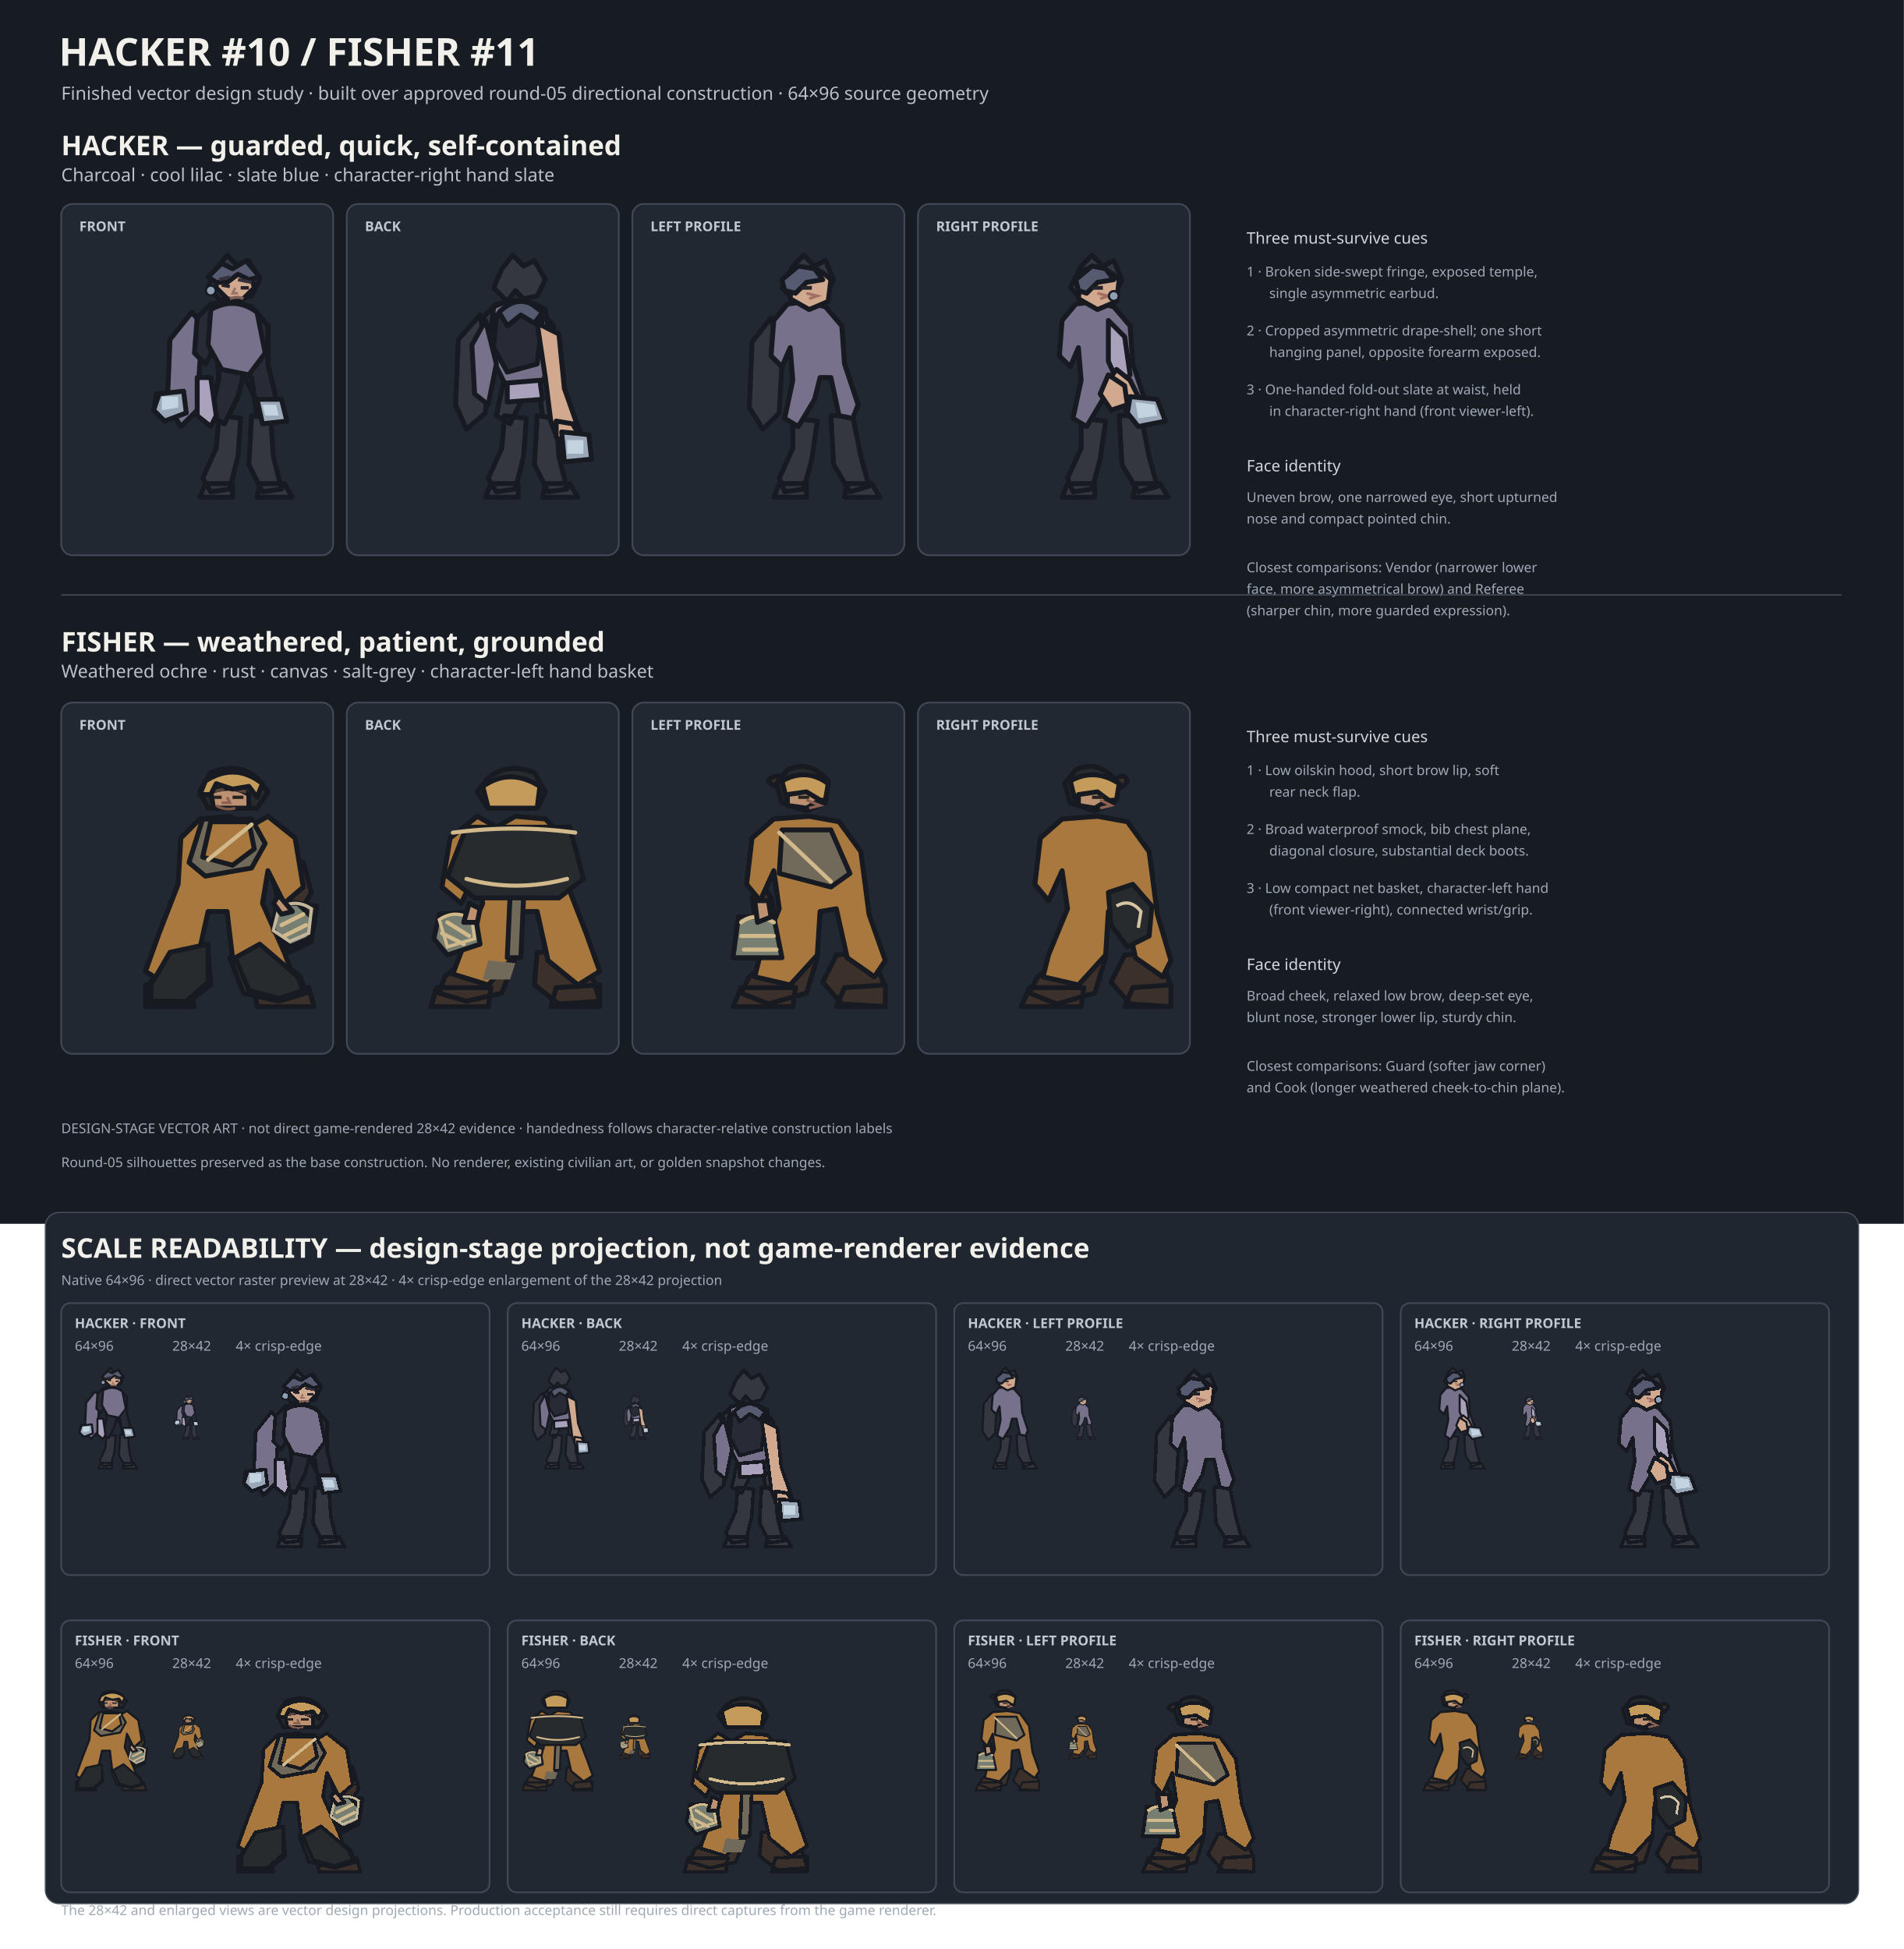
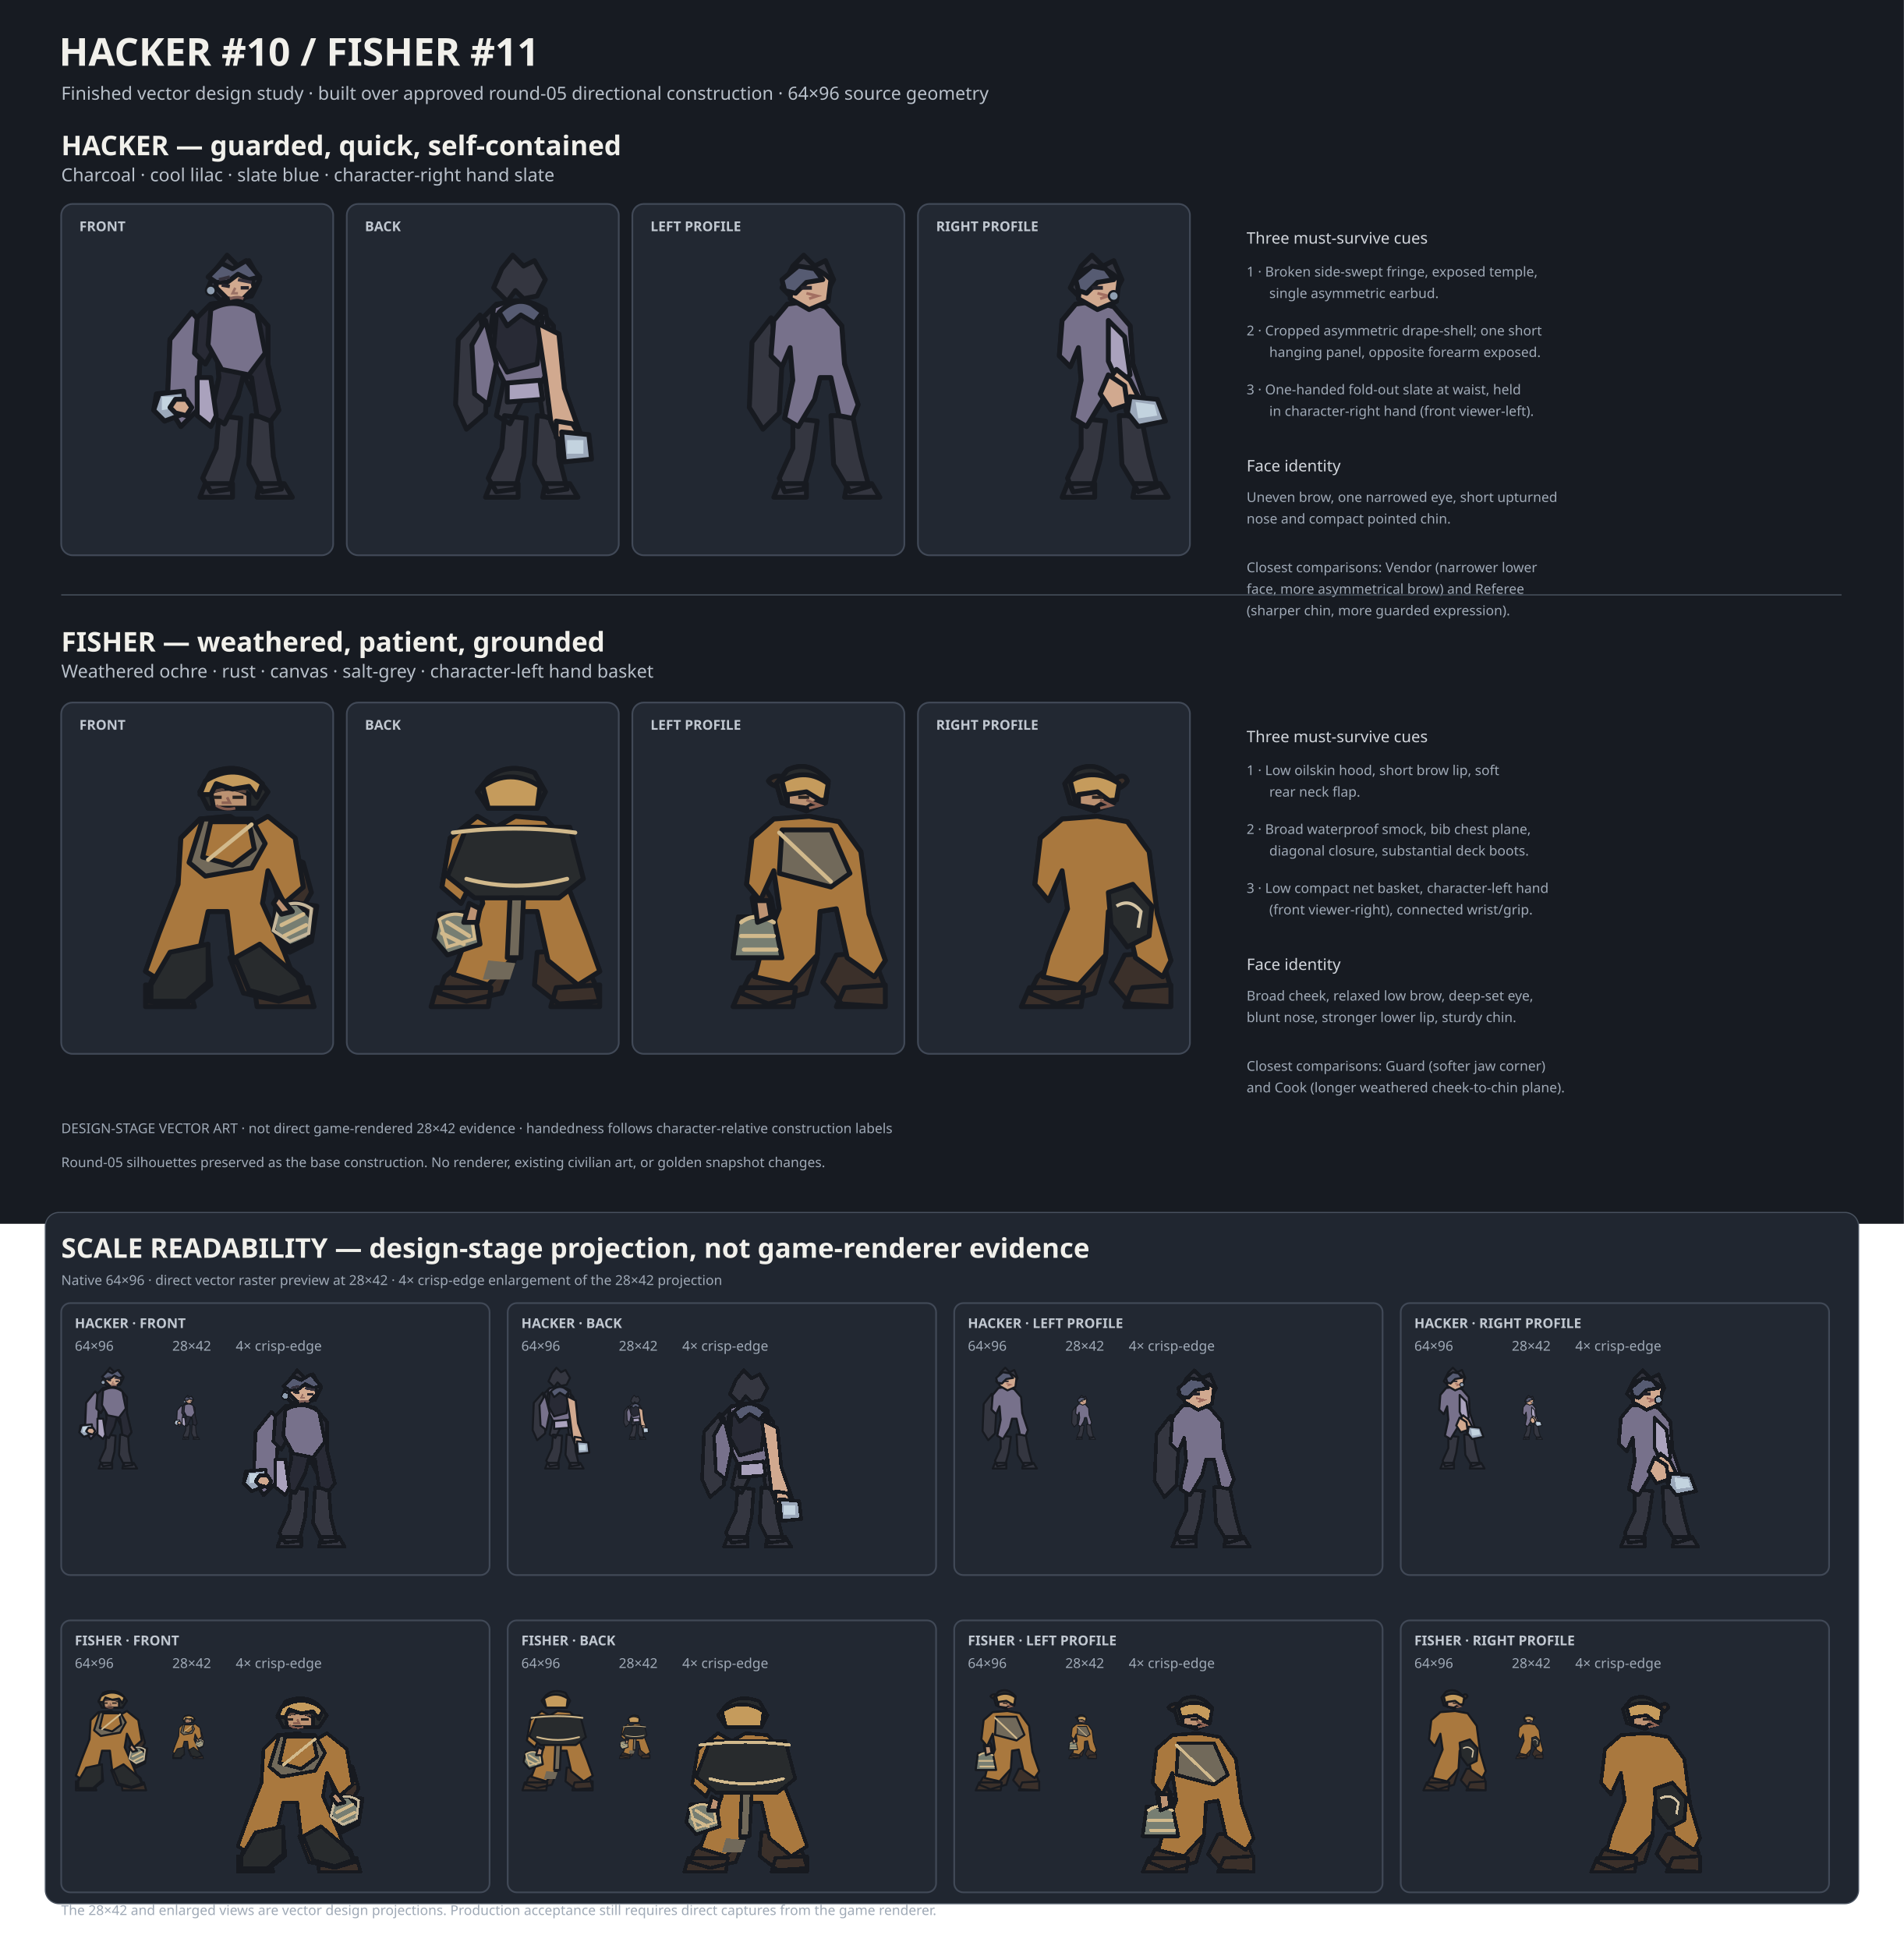
<svg xmlns="http://www.w3.org/2000/svg" width="1680" height="1720" viewBox="0 0 1680 1720" role="img" aria-labelledby="title desc">
  <defs>
    <style>
 .bg{fill:#171b22}.panel{fill:#222832;stroke:#414957;stroke-width:1.5}.h{font:700 34px sans-serif;fill:#f1f0eb}.sub{font:16px sans-serif;fill:#b8c0ca}.name{font:700 24px sans-serif;fill:#f1f0eb}.dir{font:700 12px sans-serif;fill:#c1c8d1}.note{font:14px sans-serif;fill:#d2d6dc}.small{font:12px sans-serif;fill:#9fa9b6}
 .ink{stroke:#171a20;stroke-width:1.8;stroke-linejoin:round;stroke-linecap:round}
 .hbody{fill:#343640}.hshell{fill:#77718b}.hlight{fill:#aaa2bd}.hbase{fill:#282a35}.hskin{fill:#d1a98f}.hdeep{fill:#565b72}.hprop{fill:#9ba8ba}.hglass{fill:#c3d3df}
 .fbody{fill:#3b302a}.fshell{fill:#a9783e}.flight{fill:#c59b5c}.fcanvas{fill:#71695a}.fskin{fill:#bc9272}.fdeep{fill:#282b2d}.fprop{fill:#777e72}.fline{fill:none;stroke:#d1b98c;stroke-width:1.5;stroke-linecap:round}
 </style>
    <path id="hFront" d="M27 8 L31 3 35 7 39 5 43 12 40 18 35 19 32 16 29 20 24 15Z M25 21 L20 26 19 39 23 43 27 36 28 48 25 62 30 65 35 55 37 47 40 48 42 62 47 64 50 60 46 43 46 29 40 22 33 20Z M28 62 L36 63 35 77 32 89 25 90 22 85 27 74Z M40 62 L47 63 48 77 51 89 44 90 39 80Z M23 87 L33 87 33 92 21 92Z M43 87 L52 87 55 92 42 92Z M18 24 L10 34 9 58 14 66 20 60 21 42 26 33Z M39 34 L45 40 46 51 41 55 37 47Z M5 54 L14 53 15 61 8 64 4 60Z" />
    <path id="hBack" d="M27 8 L31 3 35 7 39 5 43 12 40 18 35 19 32 16 29 20 24 15Z M25 21 L20 26 19 39 23 43 27 36 28 48 25 62 30 65 35 55 37 47 40 48 42 62 47 64 50 60 46 43 46 29 40 22 33 20Z M28 62 L36 63 35 77 32 89 25 90 22 85 27 74Z M40 62 L47 63 48 77 51 89 44 90 39 80Z M23 87 L33 87 33 92 21 92Z M43 87 L52 87 55 92 42 92Z M19 25 L11 34 10 58 14 67 21 61 22 42Z M40 28 L48 32 50 52 56 69 50 77 45 64 43 48Z" />
    <path id="hLeft" d="M29 7 L33 3 37 7 41 5 44 12 41 18 36 19 33 16 30 20 25 15Z M27 21 L22 27 21 40 25 44 28 37 29 49 26 63 31 66 37 56 39 48 43 48 46 62 51 63 53 58 48 43 47 29 41 22 34 20Z M29 63 L38 64 36 78 33 89 26 90 24 85 29 74Z M43 62 L51 62 54 77 57 88 50 90 44 80Z M24 87 L34 87 34 92 22 92Z M49 87 L58 87 61 92 48 92Z M21 26 L14 35 13 59 18 67 24 61 25 43Z" />
    <path id="hRight" d="M30 7 L34 3 38 7 42 5 45 12 42 18 37 19 34 16 31 20 26 15Z M28 21 L23 27 22 40 26 44 29 37 30 49 27 63 32 66 38 56 40 48 44 48 47 62 52 63 54 58 49 43 48 29 42 22 35 20Z M30 63 L39 64 37 78 34 89 27 90 25 85 30 74Z M44 62 L52 62 55 77 58 88 51 90 45 80Z M25 87 L35 87 35 92 23 92Z M50 87 L59 87 62 92 49 92Z" />
    <path id="fFront" d="M22 12 Q29 6 39 10 L43 17 40 23 22 23 18 17Z M18 26 L8 34 5 52 12 58 18 46 20 58 12 76 9 84 22 88 31 78 33 61 40 61 44 79 55 88 63 83 58 69 51 51 50 34 43 27 32 26 25 30Z M18 75 L32 78 27 91 14 94 4 91 6 85Z M40 76 L55 75 61 87 63 94 48 95 39 88Z M3 89 L23 89 22 96 1 96Z M47 89 L63 88 63 96 45 96Z M5 43 L12 40 16 50 13 61 6 61 2 54Z M0 59 L13 57 16 69 10 76 2 72Z" />
    <path id="fBack" d="M22 12 Q29 6 39 10 L43 17 40 23 22 23 18 17Z M18 26 L8 34 5 52 12 58 18 46 20 58 12 76 9 84 22 88 31 78 33 61 40 61 44 79 55 88 63 83 58 69 51 51 50 34 43 27 32 26 25 30Z M18 75 L32 78 27 91 14 94 4 91 6 85Z M40 76 L55 75 61 87 63 94 48 95 39 88Z M3 89 L23 89 22 96 1 96Z M47 89 L63 88 63 96 45 96Z" />
    <path id="fLeft" d="M27 9 Q35 5 42 13 L41 21 34 24 25 21 23 14Z M27 12 Q22 10 20 13 Q21 15 27 16Z M22 27 L14 34 12 51 17 57 22 46 24 60 17 77 15 85 28 88 38 77 39 61 45 60 49 78 59 85 63 79 57 62 54 39 46 28 35 26Z M23 77 L38 78 34 91 20 95 10 91 13 85Z M45 77 L58 76 63 89 63 96 47 95 40 87Z M10 89 L30 89 29 96 7 96Z M48 89 L63 88 63 96 45 96Z M18 51 L14 56 15 62 19 65 22 61 21 56Z M9 63 L22 63 25 78 7 78Z" />
    <path id="fRight" d="M28 9 Q36 5 43 13 L42 21 35 24 26 21 24 14Z M43 12 Q46 10 47 13 Q46 15 43 16Z M23 27 L15 34 13 51 18 57 23 46 25 60 18 77 16 85 29 88 39 77 40 61 46 60 50 78 60 85 63 79 58 62 55 39 47 28 36 26Z M24 77 L39 78 35 91 21 95 11 91 14 85Z M46 77 L59 76 63 89 63 96 48 95 41 87Z M11 89 L31 89 30 96 8 96Z M49 89 L63 88 63 96 46 96Z M40 54 L49 51 56 59 55 70 47 74 41 66Z" />
  </defs>
  <rect class="bg" width="1680" height="1080" />
  <text x="52" y="58" class="h">HACKER #10  /  FISHER #11</text>
  <text x="54" y="88" class="sub">Finished vector design study · built over approved round-05 directional construction · 64×96 source geometry</text>
  <text x="54" y="137" class="name">HACKER — guarded, quick, self-contained</text>
  <text x="54" y="160" class="sub">Charcoal · cool lilac · slate blue · character-right hand slate</text>
  <g transform="translate(54 180)">
    <g transform="translate(0 0)">
      <rect class="panel" width="240" height="310" rx="10" />
      <text x="16" y="24" class="dir">FRONT</text>
      <g id="hacker-front-art" transform="translate(72 38) scale(2.4 2.4)">
        <use href="#hFront" class="hbody ink" />
        <path d="M18 24 L10 34 9 58 14 66 20 60 21 42 26 33Z" class="hshell ink" />
        <path d="M25 21 L20 26 19 39 23 43 27 36 28 48 25 62 30 65 35 55 37 47 40 48 42 62 47 64 50 60 46 43 46 29 40 22 33 20Z" class="hbase ink" />
        <path d="M25 23 Q34 18 42 24 L45 39 39 47 29 45 24 36Z" class="hshell ink" />
        <path d="M27 10 Q34 7 40 11 L41 15 36 20 31 19 27 15Z" class="hskin ink" />
        <path d="M24 11 L29 6 33 8 38 5 43 11 39 12 35 10 31 13 27 13Z" class="hdeep ink" />
        <path d="M28 12 L32 11 M35 12 L40 13" stroke="#34313c" stroke-width="1.2" fill="none" />
        <path d="M29 14 L32 14.5 M36 15 L39 15" stroke="#24232b" stroke-width="1.25" fill="none" />
        <path d="M34 15 L33 17 35 17" stroke="#9a7165" stroke-width="0.9" fill="none" />
        <path d="M32 19 Q35 18 37 19" stroke="#815f59" stroke-width="1.1" fill="none" />
        <circle cx="25" cy="16" r="1.8" fill="#8f9eb0" stroke="#171a20" stroke-width="0.8" />
        <path d="M6 54 L15 53 16 61 8 64 4 60Z" class="hprop ink" />
        <path d="M7 55 L13 55 13 59 7 60Z" class="hglass" />
-         <path d="M42 56 L51 56 53 64 44 65Z" class="hprop ink" />
-         <path d="M44 58 L49 58 50 62 45 62Z" class="hglass" />
+         <path d="M12 56 L16 56 18 59 16 62 12 61 10 59Z" class="hskin ink" />
        <path d="M20 48 L25 48 27 62 25 66 20 62Z" class="hlight ink" />
      </g>
    </g>
    <g transform="translate(252 0)">
      <rect class="panel" width="240" height="310" rx="10" />
      <text x="16" y="24" class="dir">BACK</text>
      <g id="hacker-back-art" transform="translate(72 38) scale(2.4 2.4)">
        <use href="#hBack" class="hbody ink" />
        <path d="M24 22 Q34 17 43 23 L46 43 40 52 28 50 22 38Z" class="hshell ink" />
        <path d="M25 25 Q34 21 42 26 L40 43 29 46 24 37Z" class="hbase ink" />
        <path d="M26 24 Q32 18 38 21 L42 24 39 28 34 25 29 29Z" class="hdeep ink" />
        <path d="M21 27 L16 36 17 54 22 58 25 43Z" class="hshell ink" />
        <path d="M40 28 L48 32 50 52 56 69 50 77 45 64 43 48Z" class="hskin ink" />
        <path d="M29 50 L41 49 42 56 29 57Z" class="hlight ink" />
        <path d="M47 64 L53 65 56 70 52 73 47 70Z" class="hskin ink" />
        <path d="M49 68 L59 69 60 78 50 79Z" class="hprop ink" />
        <path d="M51 71 L57 71 57 76 51 76Z" class="hglass" />
      </g>
    </g>
    <g transform="translate(504 0)">
      <rect class="panel" width="240" height="310" rx="10" />
      <text x="16" y="24" class="dir">LEFT PROFILE</text>
      <g id="hacker-left-art" transform="translate(72 38) scale(2.4 2.4)">
        <use href="#hLeft" class="hbody ink" />
        <path d="M27 21 L22 27 21 40 25 44 28 37 29 49 26 63 31 66 37 56 39 48 43 48 46 62 51 63 53 58 48 43 47 29 41 22 34 20Z" class="hshell ink" />
        <path d="M29 9 Q36 5 43 12 L42 20 35 23 28 19Z" class="hskin ink" />
        <path d="M25 12 L31 7 37 8 40 12 34 13 30 17 26 16Z" class="hdeep ink" />
        <path d="M32 15 L36 15" stroke="#24232b" stroke-width="1.4" />
        <path d="M34 17 L38 18 35 19" stroke="#a36f62" stroke-width="1" fill="none" />
      </g>
    </g>
    <g transform="translate(756 0)">
      <rect class="panel" width="240" height="310" rx="10" />
      <text x="16" y="24" class="dir">RIGHT PROFILE</text>
      <g id="hacker-right-art" transform="translate(72 38) scale(2.4 2.4)">
        <use href="#hRight" class="hbody ink" />
        <path d="M28 21 L23 27 22 40 26 44 29 37 30 49 27 63 32 66 38 56 40 48 44 48 47 62 52 63 54 58 49 43 48 29 42 22 35 20Z" class="hshell ink" />
        <path d="M30 9 Q37 5 44 12 L43 20 36 23 29 19Z" class="hskin ink" />
        <path d="M28 12 L34 7 39 8 42 12 36 13 32 17 29 16Z" class="hdeep ink" />
        <path d="M34 15 L38 15" stroke="#24232b" stroke-width="1.4" />
        <path d="M36 17 L40 18 37 19" stroke="#a36f62" stroke-width="1" fill="none" />
        <circle cx="42" cy="18" r="1.8" fill="#8f9eb0" stroke="#171a20" stroke-width="0.8" />
        <path d="M40 27 L46 33 48 47 44 51 40 42Z" class="hlight ink" />
        <path d="M43 45 L48 49 51 55 48 58 43 54 40 49Z" class="hskin ink" />
        <path d="M48 55 L58 56 61 64 51 66 47 61Z" class="hprop ink" />
        <path d="M50 57 L57 58 58 62 51 63Z" class="hglass" />
        <path d="M40 47 L46 51 47 58 41 60 37 54Z" class="hskin ink" />
      </g>
    </g>
  </g>
  <text x="1100" y="215" class="note">Three must-survive cues</text>
  <text x="1100" y="244" class="small">1 · Broken side-swept fringe, exposed temple,</text>
  <text x="1120" y="263" class="small">single asymmetric earbud.</text>
  <text x="1100" y="296" class="small">2 · Cropped asymmetric drape-shell; one short</text>
  <text x="1120" y="315" class="small">hanging panel, opposite forearm exposed.</text>
  <text x="1100" y="348" class="small">3 · One-handed fold-out slate at waist, held</text>
  <text x="1120" y="367" class="small">in character-right hand (front viewer-left).</text>
  <text x="1100" y="416" class="note">Face identity</text>
  <text x="1100" y="443" class="small">Uneven brow, one narrowed eye, short upturned</text>
  <text x="1100" y="462" class="small">nose and compact pointed chin.</text>
  <text x="1100" y="505" class="small">Closest comparisons: Vendor (narrower lower</text>
  <text x="1100" y="524" class="small">face, more asymmetrical brow) and Referee</text>
  <text x="1100" y="543" class="small">(sharper chin, more guarded expression).</text>
  <line x1="54" y1="525" x2="1625" y2="525" stroke="#4a5360" />
  <text x="54" y="575" class="name">FISHER — weathered, patient, grounded</text>
  <text x="54" y="598" class="sub">Weathered ochre · rust · canvas · salt-grey · character-left hand basket</text>
  <g transform="translate(54 620)">
    <g transform="translate(0 0)">
      <rect class="panel" width="240" height="310" rx="10" />
      <text x="16" y="24" class="dir">FRONT</text>
      <g id="fisher-front-art" transform="translate(72 38) scale(2.4 2.4)">
        <g transform="translate(64 0) scale(-1 1)">
          <use href="#fFront" class="fbody ink" />
          <path d="M18 26 L8 34 5 52 12 58 18 46 20 58 12 76 9 84 22 88 31 78 33 61 40 61 44 79 55 88 63 83 58 69 51 51 50 34 43 27 32 26 25 30Z" class="fshell ink" />
          <path d="M22 12 Q29 6 39 10 L43 17 40 23 22 23 18 17Z" class="fdeep ink" />
          <path d="M25 18 Q31 14 39 17 L38 23 25 23Z" class="fskin ink" />
          <path d="M26 17 L31 16 M34 16 L39 17" stroke="#5a453d" stroke-width="1.1" fill="none" />
          <path d="M27 19 L31 19 M35 19 L38 19" stroke="#282321" stroke-width="1.2" fill="none" />
          <path d="M33 19 L32 21 35 21" stroke="#8d6253" stroke-width="1" fill="none" />
          <path d="M30 23 Q34 24 37 22" stroke="#80594d" stroke-width="1" fill="none" />
          <path d="M20 14 Q30 6 41 13 L43 18 39 18 37 14 31 16 25 15 22 19Z" class="flight ink" />
          <path d="M24 27 L42 27 47 43 41 48 24 45 19 36Z" class="fcanvas ink" />
          <path d="M25 28 L39 28 42 41 31 44 23 38Z" class="fshell ink" />
          <path d="M24 29 L40 42" class="fline" />
          <path d="M7 58 L15 58 16 68 10 74 3 71 1 64Z" class="fprop ink" />
          <path d="M2 60 Q8 56 14 60 L16 68 10 72 3 69Z" fill="none" stroke="#c4b69a" stroke-width="1.2" />
          <path d="M5 62 L13 66 M4 66 L12 70" class="fline" />
          <path d="M14 55 L16 58 13 62 9 61Z" class="fskin ink" />
          <path d="M21 73 L30 78 25 90 14 93 5 90 7 85Z" class="fdeep ink" />
          <path d="M40 73 L54 76 61 88 61 94 48 94 40 87Z" class="fdeep ink" />
        </g>
      </g>
    </g>
    <g transform="translate(252 0)">
      <rect class="panel" width="240" height="310" rx="10" />
      <text x="16" y="24" class="dir">BACK</text>
      <g id="fisher-back-art" transform="translate(72 38) scale(2.4 2.4)">
        <use href="#fBack" class="fbody ink" />
        <path d="M18 26 L8 34 5 52 12 58 18 46 20 58 12 76 9 84 22 88 31 78 33 61 40 61 44 79 55 88 63 83 58 69 51 51 50 34 43 27 32 26 25 30Z" class="fshell ink" />
        <path d="M22 12 Q29 6 39 10 L43 17 40 23 22 23 18 17Z" class="fdeep ink" />
        <path d="M20 15 Q30 8 41 15 L40 23 22 23Z" class="flight ink" />
        <path d="M14 30 L52 30 57 49 48 56 17 56 7 48Z" class="fdeep ink" />
        <path d="M9 32 Q32 29 54 32 M14 49 Q32 54 51 49" class="fline" />
        <path d="M30 56 L35 56 34 78 29 78Z" class="fcanvas ink" />
        <path d="M22 79 L32 80 30 86 20 86Z" class="fcanvas" />
        <path d="M4 62 L17 61 19 73 7 77 2 71Z" class="fprop ink" />
        <path d="M4 64 Q10 60 16 64 L17 71 7 74Z" fill="none" stroke="#d1b98c" stroke-width="1.2" />
        <path d="M7 65 L15 70 M5 69 L13 73" class="fline" />
        <path d="M15 58 L19 60 18 65 13 65Z" class="fskin ink" />
      </g>
    </g>
    <g transform="translate(504 0)">
      <rect class="panel" width="240" height="310" rx="10" />
      <text x="16" y="24" class="dir">LEFT PROFILE</text>
      <g id="fisher-left-art" transform="translate(72 38) scale(2.4 2.4)">
        <use href="#fLeft" class="fbody ink" />
        <path d="M22 27 L14 34 12 51 17 57 22 46 24 60 17 77 15 85 28 88 38 77 39 61 45 60 49 78 59 85 63 79 57 62 54 39 46 28 35 26Z" class="fshell ink" />
        <path d="M27 9 Q35 5 42 13 L41 21 34 24 25 21 23 14Z" class="fdeep ink" />
        <path d="M25 13 Q34 8 42 14 L41 20 27 21Z" class="flight ink" />
        <path d="M27 18 L34 17 39 20 34 23 27 22Z" class="fskin ink" />
        <path d="M31 19 L35 19" stroke="#282321" stroke-width="1.2" />
        <path d="M34 20 L39 22 35 23" stroke="#8d6253" stroke-width="1" fill="none" />
        <path d="M25 31 L43 31 50 47 43 52 24 47Z" class="fcanvas ink" />
        <path d="M24 32 L43 50" class="fline" />
        <path d="M9 63 L22 63 25 78 7 78Z" class="fprop ink" />
        <path d="M10 65 Q15 61 22 65 M10 70 L22 70 M11 75 L23 75" class="fline" />
        <path d="M15 57 L20 57 21 63 16 65Z" class="fskin ink" />
      </g>
    </g>
    <g transform="translate(756 0)">
      <rect class="panel" width="240" height="310" rx="10" />
      <text x="16" y="24" class="dir">RIGHT PROFILE</text>
      <g id="fisher-right-art" transform="translate(72 38) scale(2.4 2.4)">
        <use href="#fRight" class="fbody ink" />
        <path d="M23 27 L15 34 13 51 18 57 23 46 25 60 18 77 16 85 29 88 39 77 40 61 46 60 50 78 60 85 63 79 58 62 55 39 47 28 36 26Z" class="fshell ink" />
        <path d="M28 9 Q36 5 43 13 L42 21 35 24 26 21 24 14Z" class="fdeep ink" />
        <path d="M26 13 Q35 8 44 14 L43 20 28 21Z" class="flight ink" />
        <path d="M29 18 L36 17 40 20 35 23 29 22Z" class="fskin ink" />
        <path d="M34 19 L38 19" stroke="#282321" stroke-width="1.2" />
        <path d="M37 20 L41 22 37 23" stroke="#8d6253" stroke-width="1" fill="none" />
        <path d="M40 54 L49 51 56 59 55 70 47 74 41 66Z" class="fdeep ink" />
        <path d="M43 59 Q48 56 52 61 L51 67" fill="none" stroke="#d4c4a4" stroke-width="1.2" />
      </g>
    </g>
  </g>
  <text x="1100" y="655" class="note">Three must-survive cues</text>
  <text x="1100" y="684" class="small">1 · Low oilskin hood, short brow lip, soft</text>
  <text x="1120" y="703" class="small">rear neck flap.</text>
  <text x="1100" y="736" class="small">2 · Broad waterproof smock, bib chest plane,</text>
  <text x="1120" y="755" class="small">diagonal closure, substantial deck boots.</text>
  <text x="1100" y="788" class="small">3 · Low compact net basket, character-left hand</text>
  <text x="1120" y="807" class="small">(front viewer-right), connected wrist/grip.</text>
  <text x="1100" y="856" class="note">Face identity</text>
  <text x="1100" y="883" class="small">Broad cheek, relaxed low brow, deep-set eye,</text>
  <text x="1100" y="902" class="small">blunt nose, stronger lower lip, sturdy chin.</text>
  <text x="1100" y="945" class="small">Closest comparisons: Guard (softer jaw corner)</text>
  <text x="1100" y="964" class="small">and Cook (longer weathered cheek-to-chin plane).</text>
  <text x="54" y="1000" class="small">DESIGN-STAGE VECTOR ART · not direct game-rendered 28×42 evidence · handedness follows character-relative construction labels</text>
  <text x="54" y="1030" class="small">Round-05 silhouettes preserved as the base construction. No renderer, existing civilian art, or golden snapshot changes.</text>
  <rect x="40" y="1070" width="1600" height="610" rx="12" fill="#202630" stroke="#4a5360" />
  <text x="54" y="1110" class="name">SCALE READABILITY — design-stage projection, not game-renderer evidence</text>
  <text x="54" y="1134" class="small">Native 64×96 · direct vector raster preview at 28×42 · 4× crisp-edge enlargement of the 28×42 projection</text>
  <rect x="54" y="1150" width="378" height="240" rx="8" class="panel" />
  <text x="66" y="1172" class="dir">HACKER · FRONT</text>
  <text x="66" y="1192" class="small">64×96</text>
  <use href="#hacker-front-art" transform="translate(36.000 1188.167) scale(0.416667)" />
  <text x="152" y="1192" class="small">28×42</text>
  <use href="#hacker-front-art" transform="translate(138.875 1223.073) scale(0.182292)" />
  <text x="208" y="1192" class="small">4× crisp-edge</text>
  <g shape-rendering="crispEdges">
    <use href="#hacker-front-art" transform="translate(155.500 1176.292) scale(0.729167)" />
  </g>
  <rect x="448" y="1150" width="378" height="240" rx="8" class="panel" />
  <text x="460" y="1172" class="dir">HACKER · BACK</text>
  <text x="460" y="1192" class="small">64×96</text>
  <use href="#hacker-back-art" transform="translate(430.000 1188.167) scale(0.416667)" />
  <text x="546" y="1192" class="small">28×42</text>
  <use href="#hacker-back-art" transform="translate(532.875 1223.073) scale(0.182292)" />
  <text x="602" y="1192" class="small">4× crisp-edge</text>
  <g shape-rendering="crispEdges">
    <use href="#hacker-back-art" transform="translate(549.500 1176.292) scale(0.729167)" />
  </g>
  <rect x="842" y="1150" width="378" height="240" rx="8" class="panel" />
  <text x="854" y="1172" class="dir">HACKER · LEFT PROFILE</text>
  <text x="854" y="1192" class="small">64×96</text>
  <use href="#hacker-left-art" transform="translate(824.000 1188.167) scale(0.416667)" />
  <text x="940" y="1192" class="small">28×42</text>
  <use href="#hacker-left-art" transform="translate(926.875 1223.073) scale(0.182292)" />
  <text x="996" y="1192" class="small">4× crisp-edge</text>
  <g shape-rendering="crispEdges">
    <use href="#hacker-left-art" transform="translate(943.500 1176.292) scale(0.729167)" />
  </g>
  <rect x="1236" y="1150" width="378" height="240" rx="8" class="panel" />
  <text x="1248" y="1172" class="dir">HACKER · RIGHT PROFILE</text>
  <text x="1248" y="1192" class="small">64×96</text>
  <use href="#hacker-right-art" transform="translate(1218.000 1188.167) scale(0.416667)" />
  <text x="1334" y="1192" class="small">28×42</text>
  <use href="#hacker-right-art" transform="translate(1320.875 1223.073) scale(0.182292)" />
  <text x="1390" y="1192" class="small">4× crisp-edge</text>
  <g shape-rendering="crispEdges">
    <use href="#hacker-right-art" transform="translate(1337.500 1176.292) scale(0.729167)" />
  </g>
  <rect x="54" y="1430" width="378" height="240" rx="8" class="panel" />
  <text x="66" y="1452" class="dir">FISHER · FRONT</text>
  <text x="66" y="1472" class="small">64×96</text>
  <use href="#fisher-front-art" transform="translate(36.000 1468.167) scale(0.416667)" />
  <text x="152" y="1472" class="small">28×42</text>
  <use href="#fisher-front-art" transform="translate(138.875 1503.073) scale(0.182292)" />
  <text x="208" y="1472" class="small">4× crisp-edge</text>
  <g shape-rendering="crispEdges">
    <use href="#fisher-front-art" transform="translate(155.500 1456.292) scale(0.729167)" />
  </g>
  <rect x="448" y="1430" width="378" height="240" rx="8" class="panel" />
  <text x="460" y="1452" class="dir">FISHER · BACK</text>
  <text x="460" y="1472" class="small">64×96</text>
  <use href="#fisher-back-art" transform="translate(430.000 1468.167) scale(0.416667)" />
  <text x="546" y="1472" class="small">28×42</text>
  <use href="#fisher-back-art" transform="translate(532.875 1503.073) scale(0.182292)" />
  <text x="602" y="1472" class="small">4× crisp-edge</text>
  <g shape-rendering="crispEdges">
    <use href="#fisher-back-art" transform="translate(549.500 1456.292) scale(0.729167)" />
  </g>
  <rect x="842" y="1430" width="378" height="240" rx="8" class="panel" />
  <text x="854" y="1452" class="dir">FISHER · LEFT PROFILE</text>
  <text x="854" y="1472" class="small">64×96</text>
  <use href="#fisher-left-art" transform="translate(824.000 1468.167) scale(0.416667)" />
  <text x="940" y="1472" class="small">28×42</text>
  <use href="#fisher-left-art" transform="translate(926.875 1503.073) scale(0.182292)" />
  <text x="996" y="1472" class="small">4× crisp-edge</text>
  <g shape-rendering="crispEdges">
    <use href="#fisher-left-art" transform="translate(943.500 1456.292) scale(0.729167)" />
  </g>
  <rect x="1236" y="1430" width="378" height="240" rx="8" class="panel" />
  <text x="1248" y="1452" class="dir">FISHER · RIGHT PROFILE</text>
  <text x="1248" y="1472" class="small">64×96</text>
  <use href="#fisher-right-art" transform="translate(1218.000 1468.167) scale(0.416667)" />
  <text x="1334" y="1472" class="small">28×42</text>
  <use href="#fisher-right-art" transform="translate(1320.875 1503.073) scale(0.182292)" />
  <text x="1390" y="1472" class="small">4× crisp-edge</text>
  <g shape-rendering="crispEdges">
    <use href="#fisher-right-art" transform="translate(1337.500 1456.292) scale(0.729167)" />
  </g>
  <text x="54" y="1690" class="small">The 28×42 and enlarged views are vector design projections. Production acceptance still requires direct captures from the game renderer.</text>
</svg>
